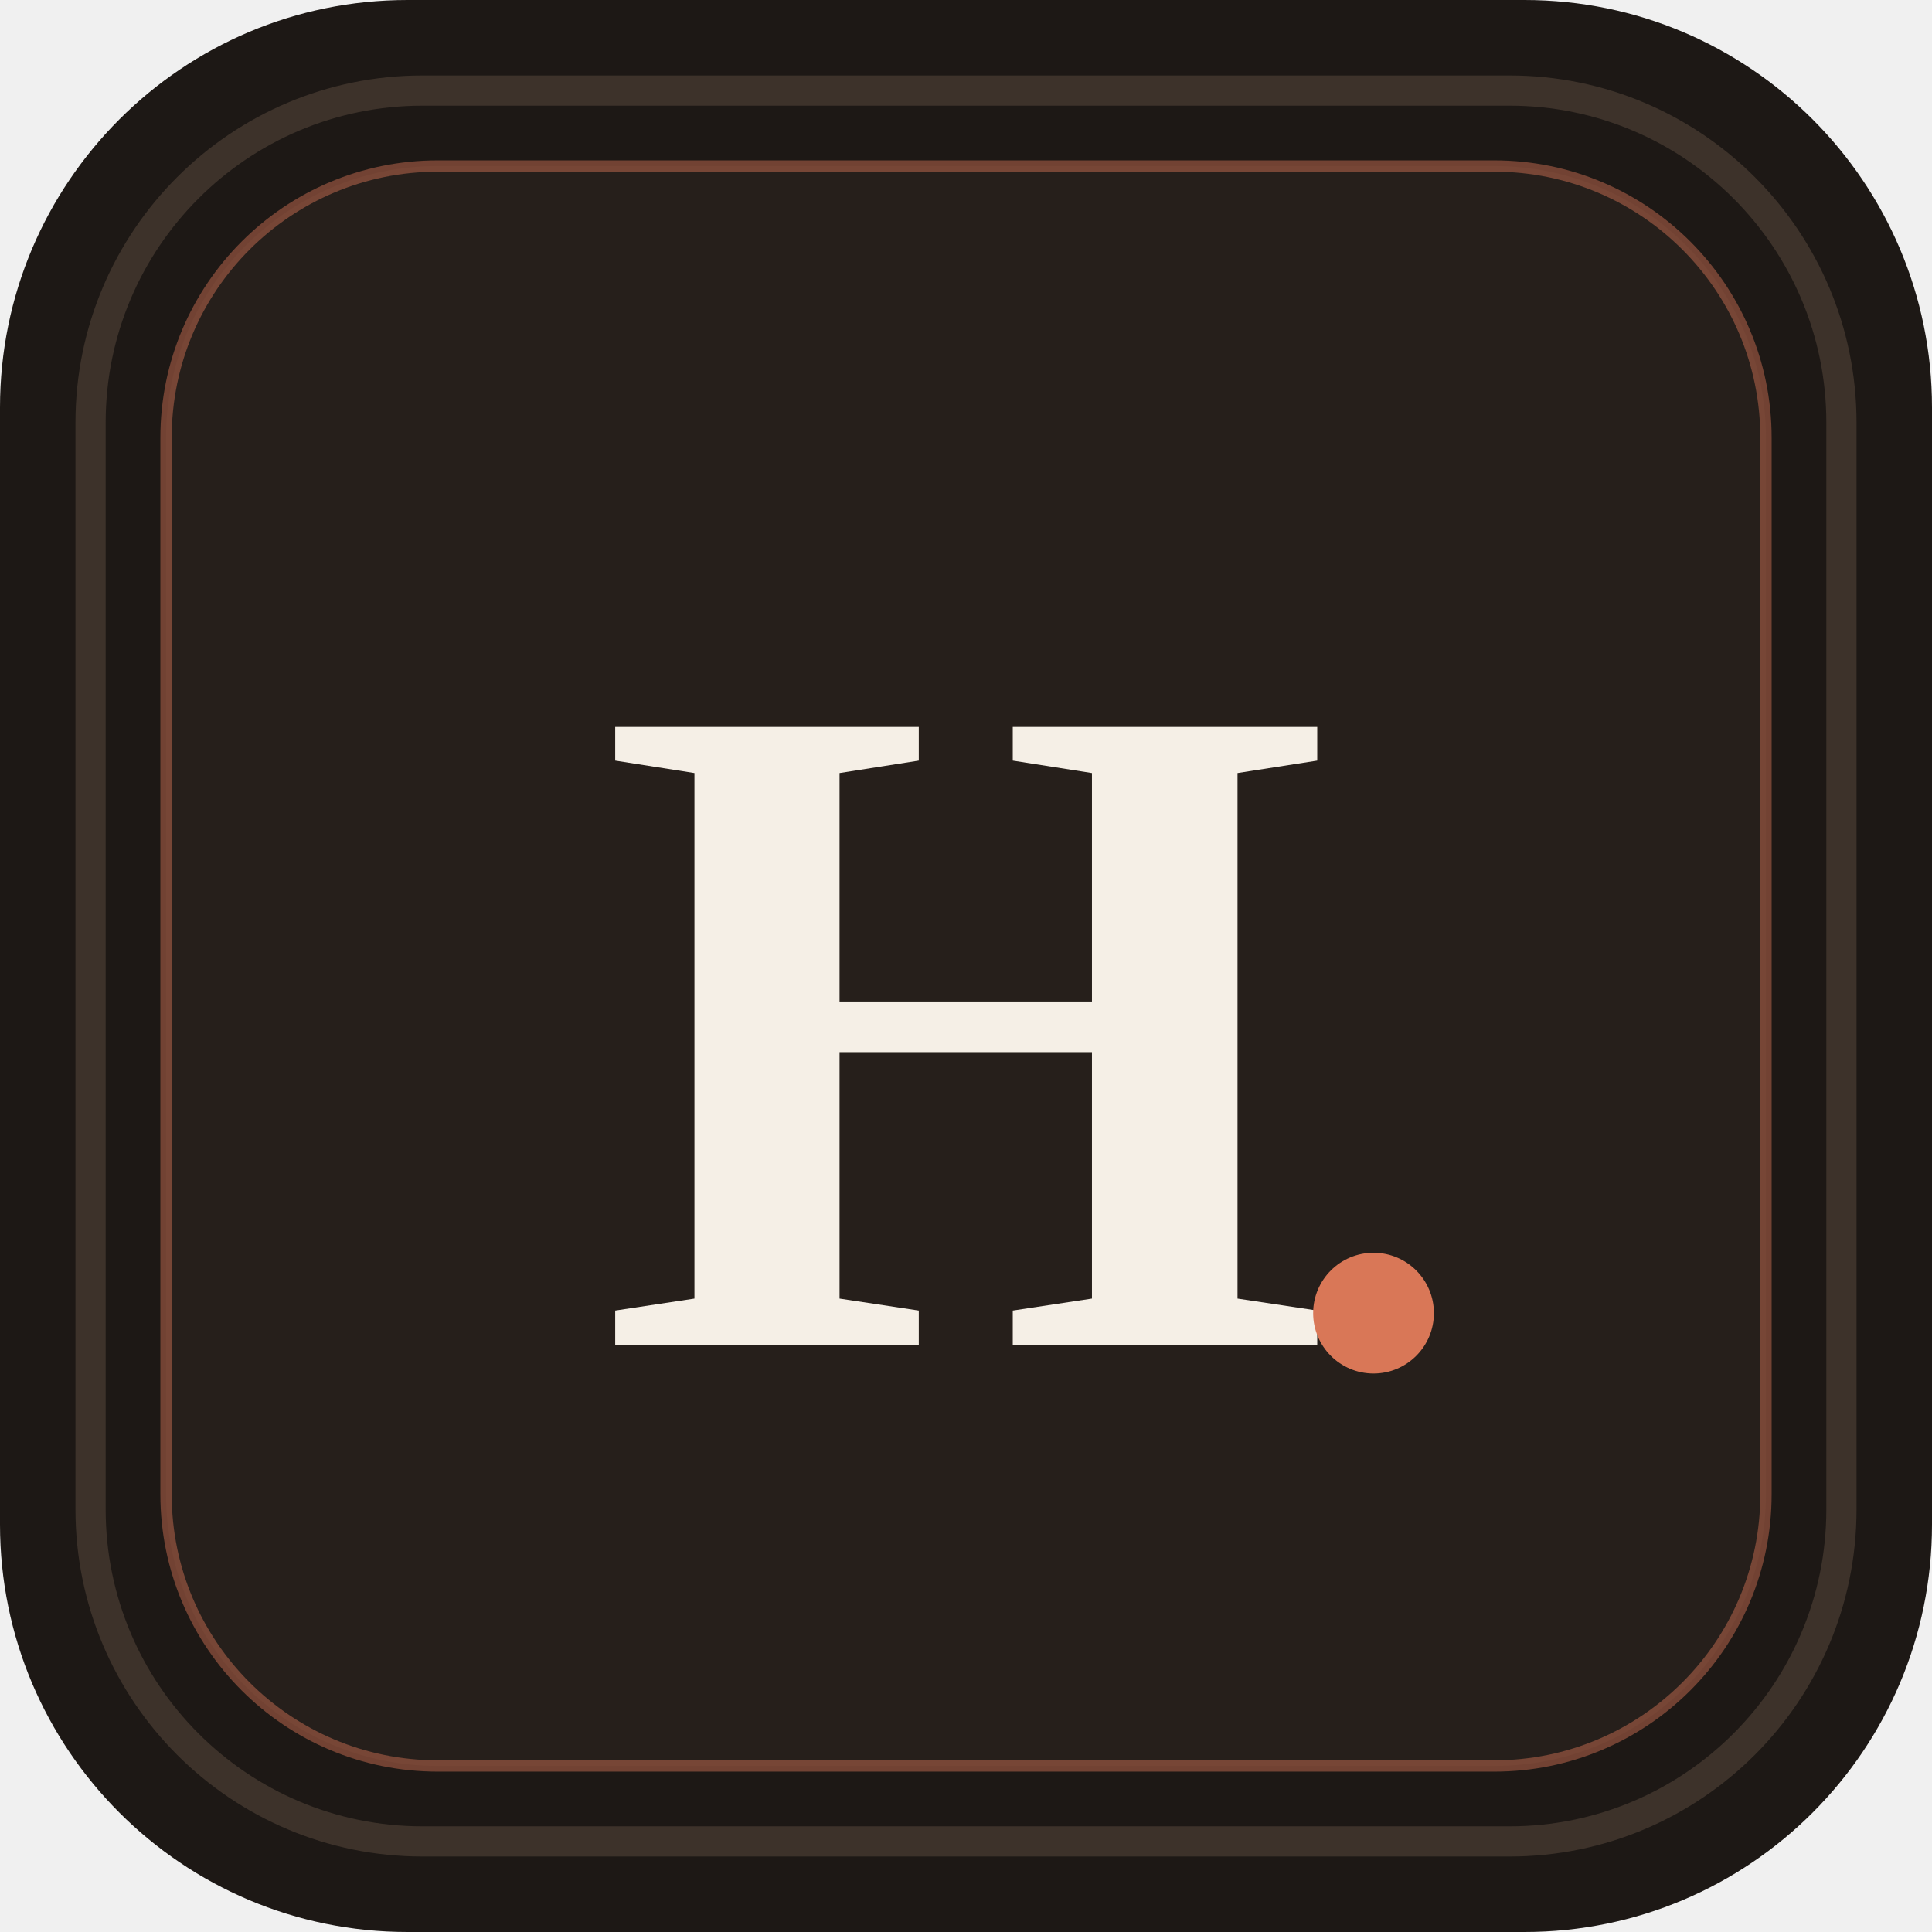
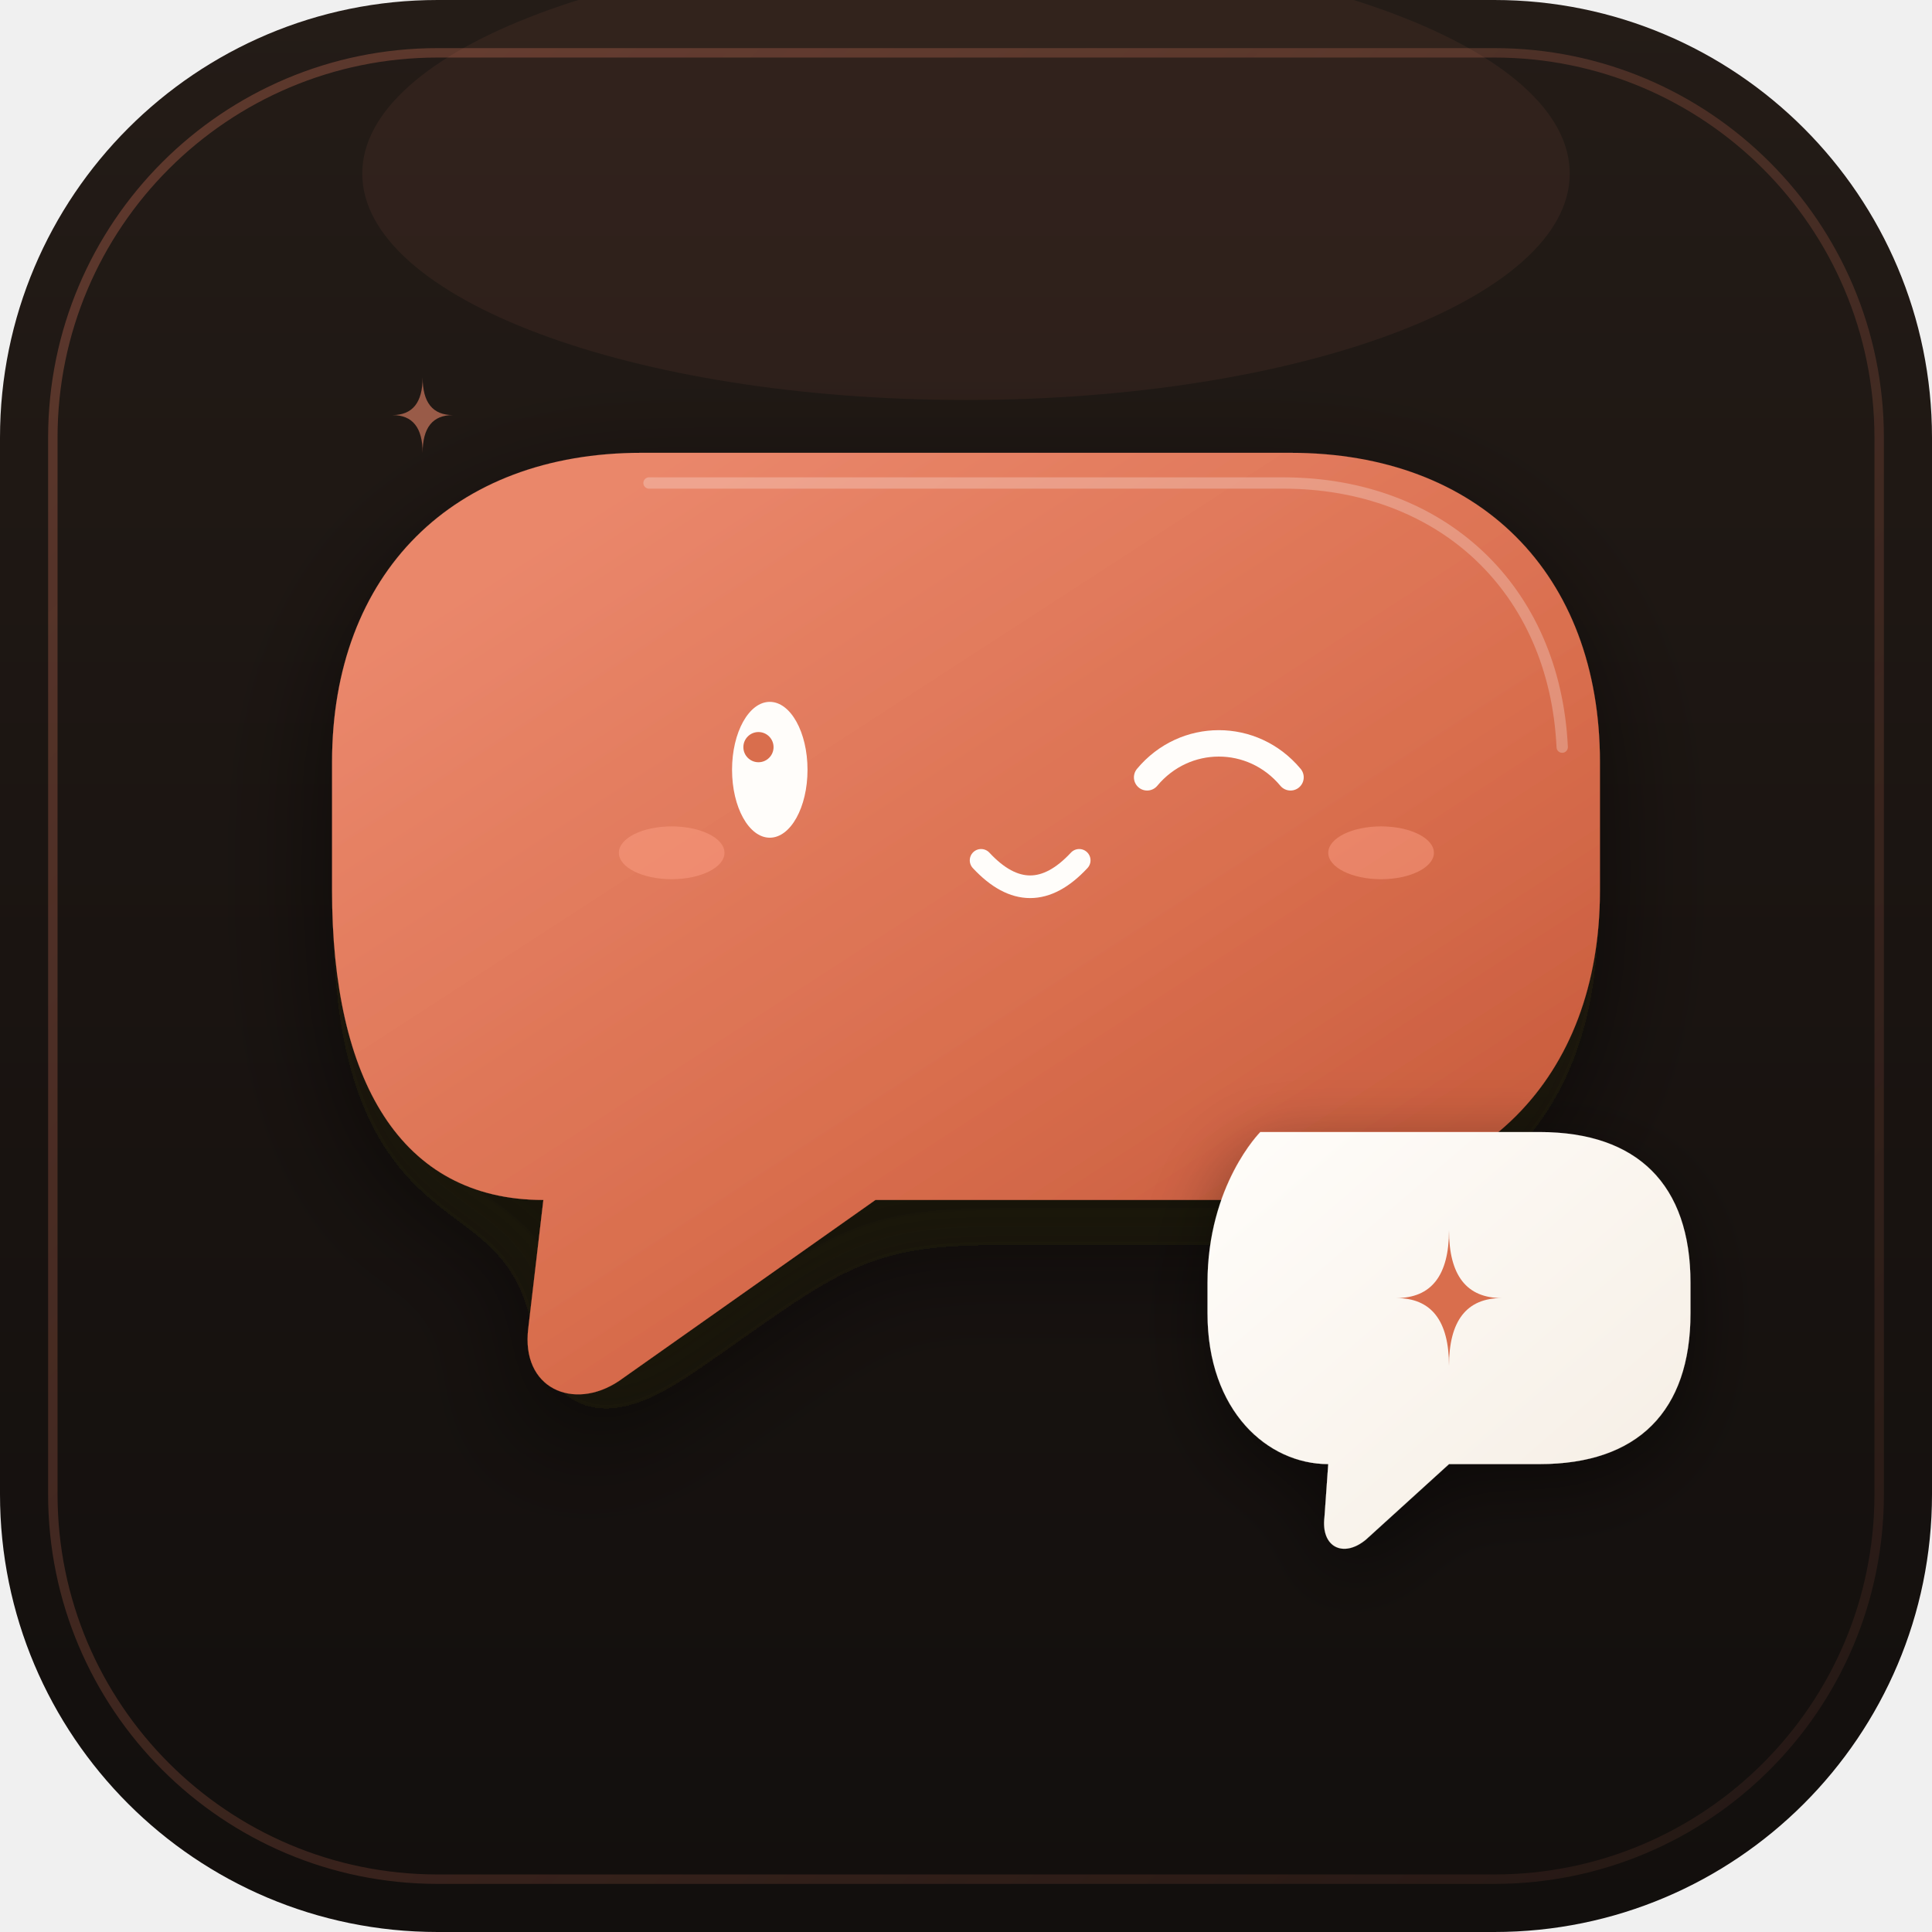
<svg xmlns="http://www.w3.org/2000/svg" viewBox="0 0 512 512" width="512" height="512">
-   <rect width="512" height="512" rx="108" fill="#1d1815" />
-   <rect x="24" y="24" width="464" height="464" rx="88" fill="none" stroke="#3d322a" stroke-width="8" />
-   <rect x="44" y="44" width="424" height="424" rx="72" fill="#261f1b" stroke="#d97757" stroke-width="3" stroke-opacity="0.45" />
-   <text x="256" y="272" font-family="Georgia, 'Times New Roman', serif" font-size="250" font-weight="600" fill="#f5efe6" text-anchor="middle" dominant-baseline="central">H</text>
-   <circle cx="364" cy="348" r="16" fill="#d97757" />
+   <defs>
+     <linearGradient id="soraBg" x1="0%" y1="0%" x2="0%" y2="100%">
+       <stop offset="0%" stop-color="#241c17" />
+       <stop offset="50%" stop-color="#1a1411" />
+       <stop offset="100%" stop-color="#120f0d" />
+     </linearGradient>
+     <linearGradient id="soraRim" x1="0%" y1="0%" x2="100%" y2="100%">
+       <stop offset="0%" stop-color="#e07a5f" stop-opacity="0.32" />
+       <stop offset="100%" stop-color="#e07a5f" stop-opacity="0.08" />
+     </linearGradient>
+     <linearGradient id="primaryBubble" x1="15%" y1="10%" x2="85%" y2="90%">
+       <stop offset="0%" stop-color="#ea876b" />
+       <stop offset="60%" stop-color="#d96e4e" />
+       <stop offset="100%" stop-color="#c65a3b" />
+     </linearGradient>
+     <linearGradient id="secondaryBubble" x1="0%" y1="0%" x2="100%" y2="100%">
+       <stop offset="0%" stop-color="#fffdfa" />
+       <stop offset="100%" stop-color="#f5ede3" />
+     </linearGradient>
+     <filter id="bubbleShadow" x="-15%" y="-15%" width="130%" height="130%">
+       <feDropShadow dx="0" dy="12" stdDeviation="16" flood-color="#0a0807" flood-opacity="0.55" />
+     </filter>
+     <filter id="subShadow" x="-25%" y="-25%" width="150%" height="150%">
+       <feDropShadow dx="0" dy="6" stdDeviation="10" flood-color="#0a0807" flood-opacity="0.45" />
+     </filter>
+   </defs>
+   <rect width="512" height="512" rx="116" fill="url(#soraBg)" />
+   <rect x="14" y="14" width="484" height="484" rx="102" fill="none" stroke="url(#soraRim)" stroke-width="2.5" />
+   <ellipse cx="256" cy="46" rx="160" ry="60" fill="#ea876b" opacity="0.07" />
+   <g filter="url(#bubbleShadow)">
+     <path d="M 170 120               H 342               C 392 120, 424 152, 424 202               V 236               C 424 286, 392 318, 342 318               H 232               L 164 366               C 152 374, 138 368, 140 352               L 144 318               C 106 318, 88 286, 88 236               V 202               C 88 152, 120 120, 170 120 Z" fill="url(#primaryBubble)" />
+     <path d="M 172 128 H 340 C 382 128, 412 156, 414 198" fill="none" stroke="#ffffff" stroke-width="3" stroke-linecap="round" opacity="0.25" />
+     <ellipse cx="204" cy="204" rx="10" ry="18" fill="#fffdfa" />
+     <circle cx="201" cy="198" r="4" fill="#d96e4e" />
+     <path d="M 304 206 C 314 194, 332 194, 342 206" fill="none" stroke="#fffdfa" stroke-width="7" stroke-linecap="round" stroke-linejoin="round" />
+     <ellipse cx="178" cy="226" rx="14" ry="7" fill="#ffa287" opacity="0.45" />
+     <ellipse cx="366" cy="226" rx="14" ry="7" fill="#ffa287" opacity="0.45" />
+     <path d="M 260 228 Q 273 242 286 228" fill="none" stroke="#fffdfa" stroke-width="6" stroke-linecap="round" />
+   </g>
+   <g filter="url(#subShadow)">
+     <path d="M 334 300               H 408               C 434 300, 448 314, 448 340               V 348               C 448 374, 434 388, 408 388               H 384               L 362 408               C 356 413, 350 410, 351 402               L 352 388               C 336 388, 320 374, 320 348               V 340               C 320 314, 334 300, 334 300 Z" fill="url(#secondaryBubble)" />
+     <path d="M 384 326               Q 384 344 370 344               Q 384 344 384 362               Q 384 344 398 344               Q 384 344 384 326 Z" fill="#d96e4e" />
+   </g>
+   <path d="M 112 100             Q 112 110 104 110             Q 112 110 112 120             Q 112 110 120 110             Q 112 110 112 100 Z" fill="#ea876b" opacity="0.6" />
</svg>
